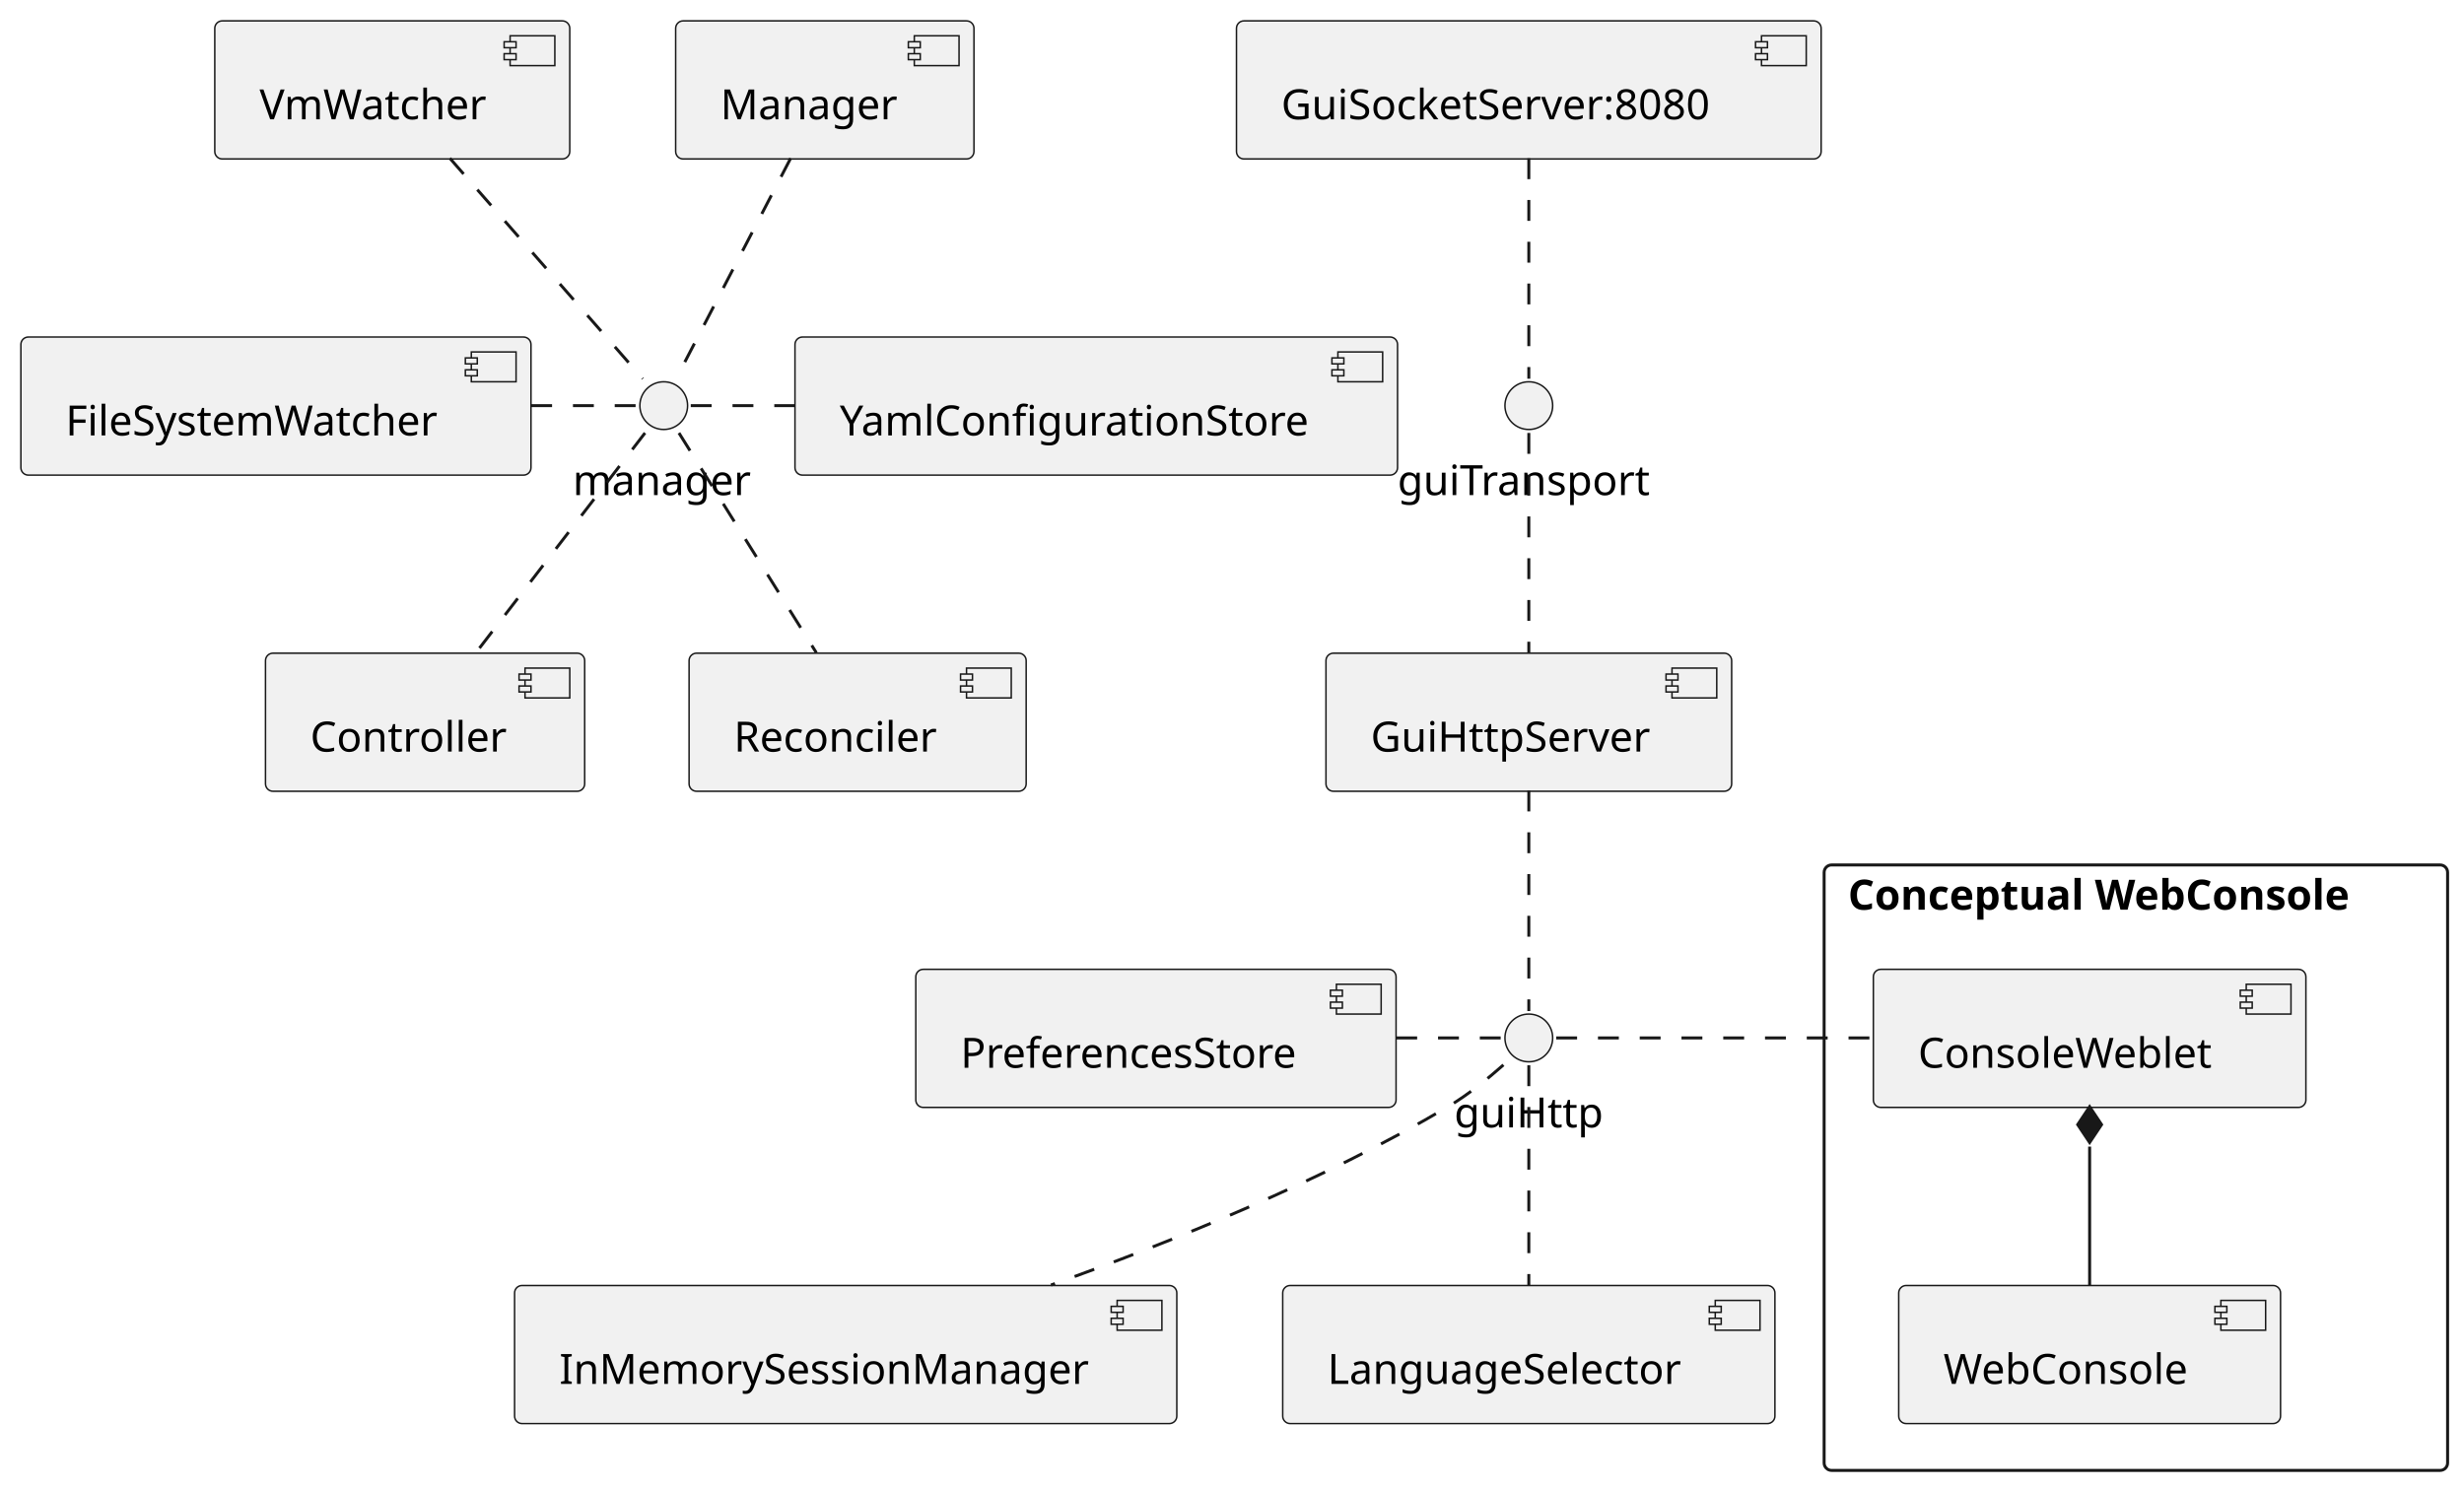
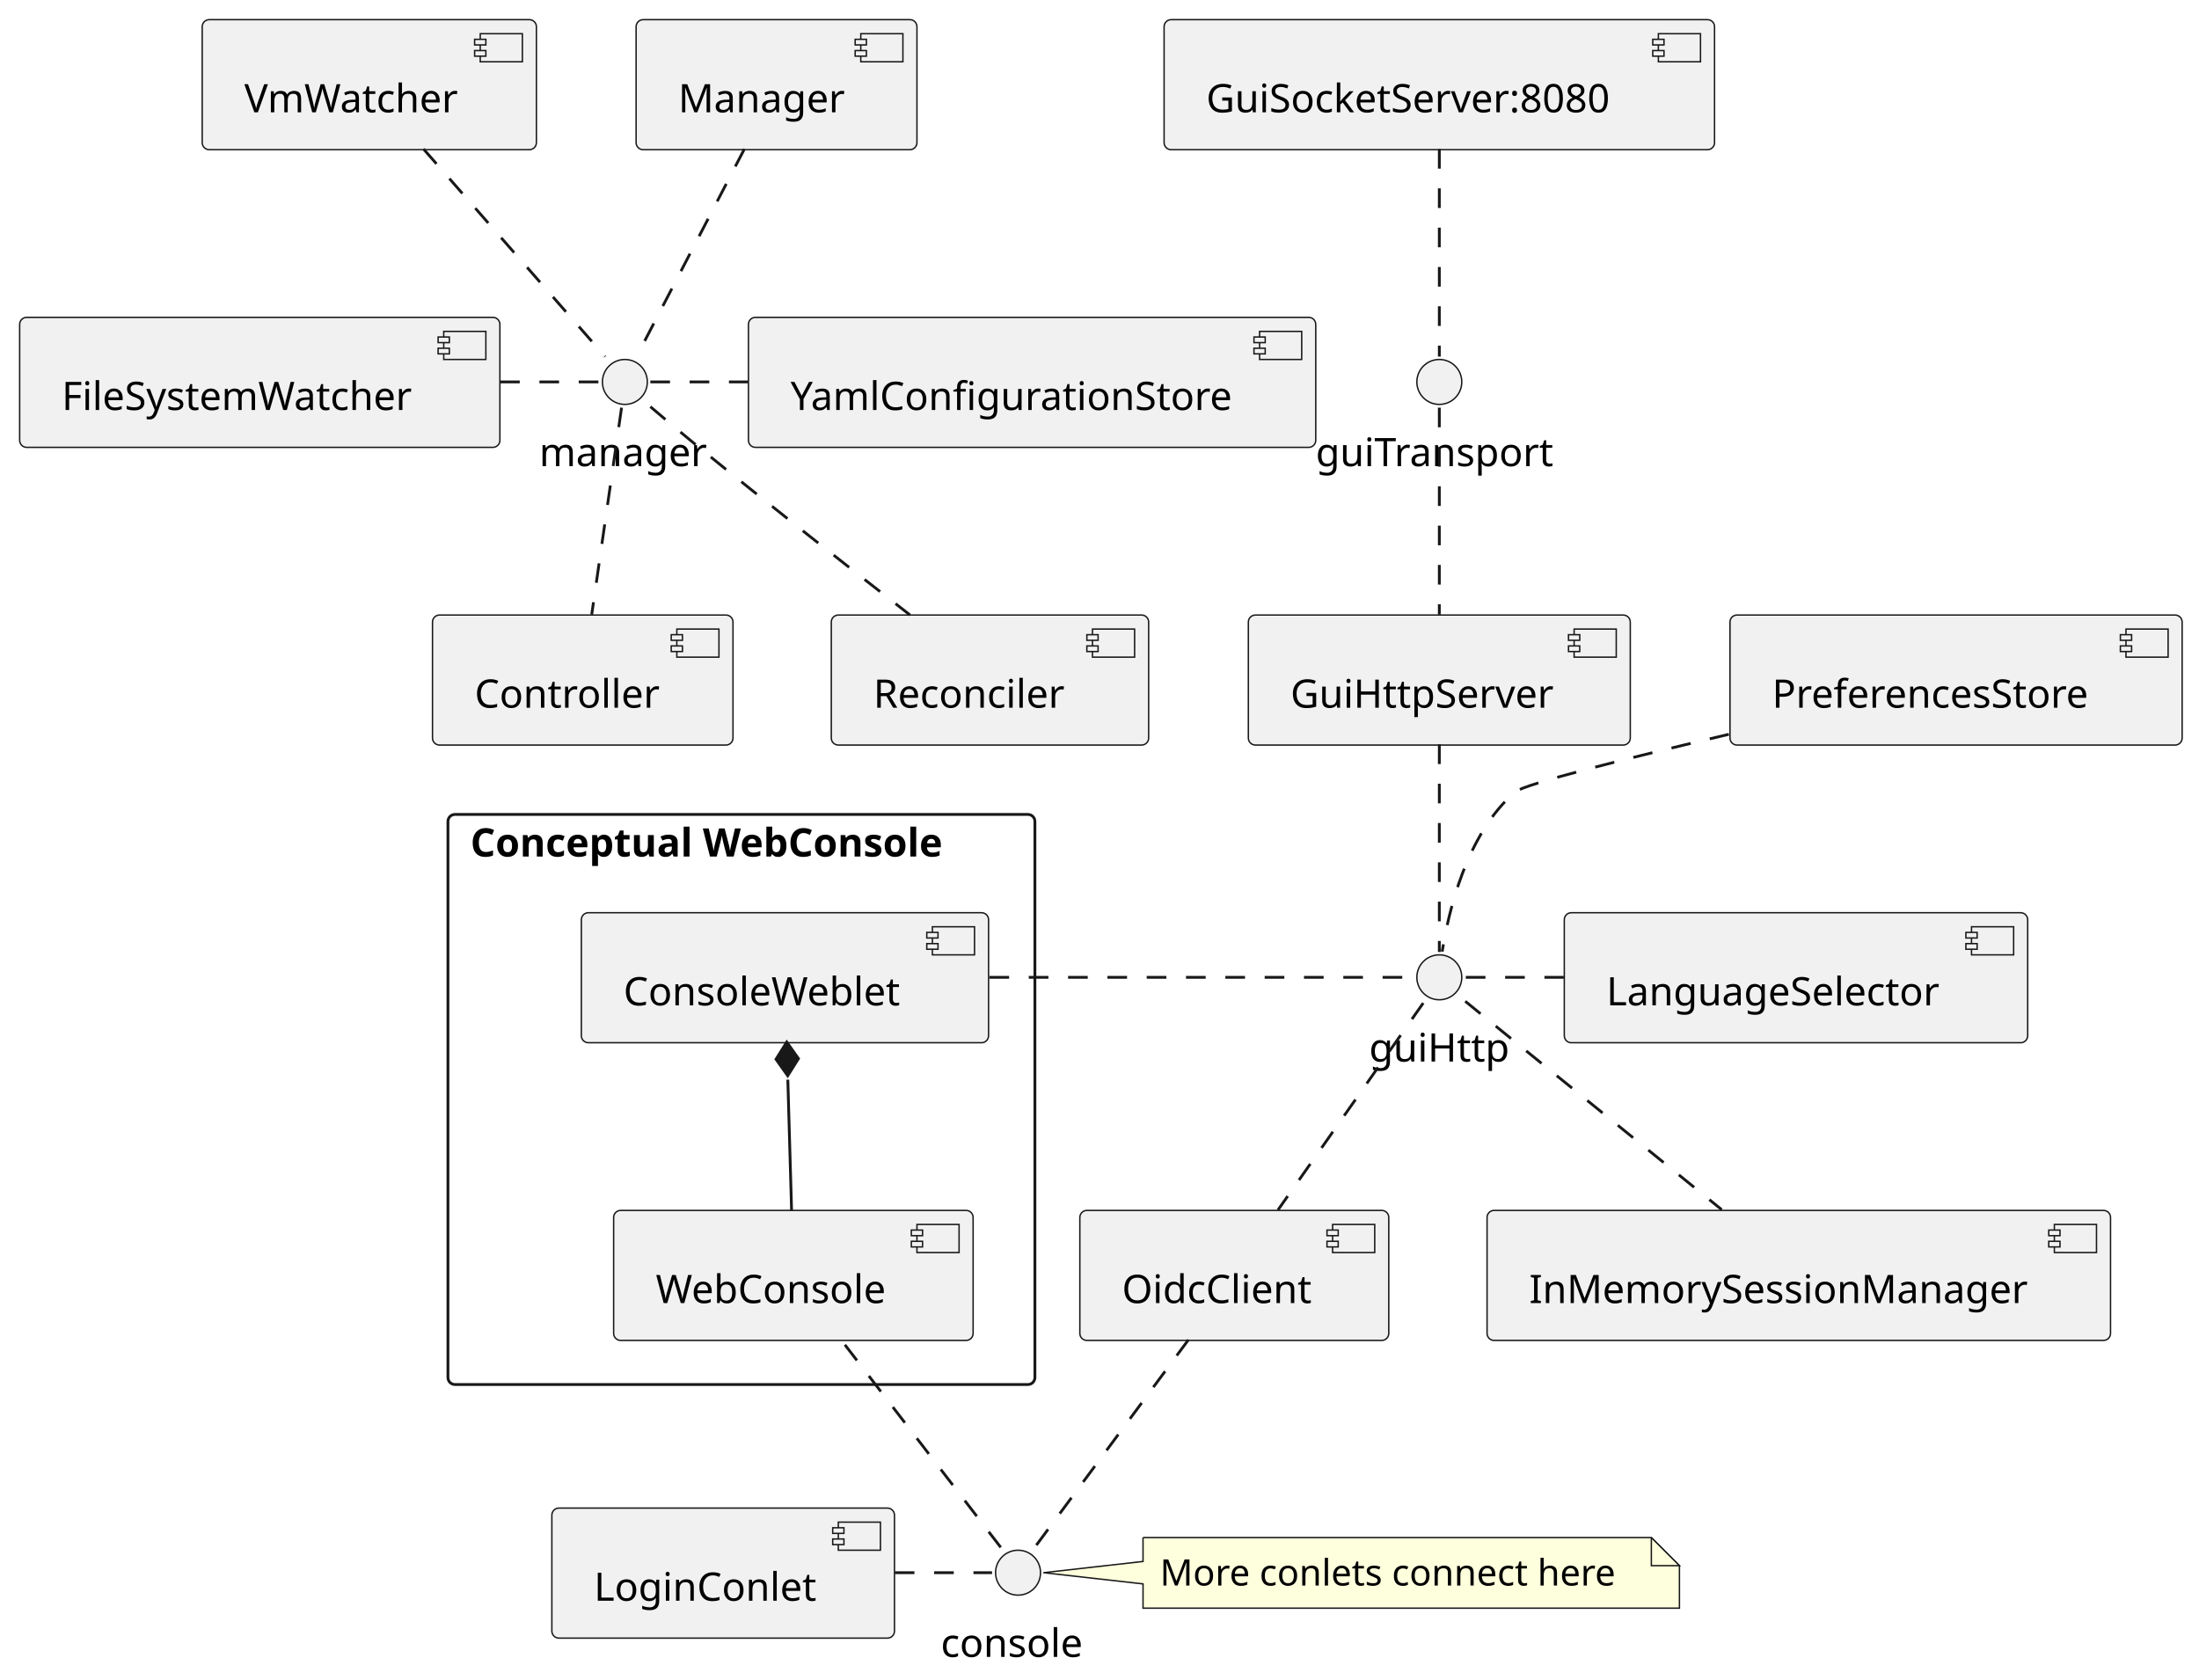
- <svg xmlns="http://www.w3.org/2000/svg" contentStyleType="text/css" height="499px" preserveAspectRatio="none" style="width:826px;height:499px;background:#FFFFFF;" version="1.1" viewBox="0 0 826 499" width="826px" zoomAndPan="magnify">
+ <svg xmlns="http://www.w3.org/2000/svg" contentStyleType="text/css" height="598px" preserveAspectRatio="none" style="width:783px;height:598px;background:#FFFFFF;" version="1.1" viewBox="0 0 783 598" width="783px" zoomAndPan="magnify">
  <defs />
  <g>
    <g id="cluster_Conceptual WebConsole">
-       <rect fill="none" height="203" rx="2.5" ry="2.5" style="stroke:#181818;stroke-width:1.0;" width="209" x="611.5" y="290" />
-       <text fill="#000000" font-family="sans-serif" font-size="14" font-weight="bold" lengthAdjust="spacing" textLength="193" x="619.5" y="304.995">Conceptual WebConsole</text>
+       <rect fill="none" height="203" rx="2.5" ry="2.5" style="stroke:#181818;stroke-width:1.0;" width="209" x="159.5" y="290" />
+       <text fill="#000000" font-family="sans-serif" font-size="14" font-weight="bold" lengthAdjust="spacing" textLength="193" x="167.5" y="304.995">Conceptual WebConsole</text>
    </g>
    <g id="elem_ConsoleWeblet">
-       <rect fill="#F1F1F1" height="46.297" rx="2.5" ry="2.5" style="stroke:#181818;stroke-width:0.5;" width="145" x="628" y="325" />
-       <rect fill="#F1F1F1" height="10" style="stroke:#181818;stroke-width:0.5;" width="15" x="753" y="330" />
-       <rect fill="#F1F1F1" height="2" style="stroke:#181818;stroke-width:0.5;" width="4" x="751" y="332" />
-       <rect fill="#F1F1F1" height="2" style="stroke:#181818;stroke-width:0.5;" width="4" x="751" y="336" />
-       <text fill="#000000" font-family="sans-serif" font-size="14" lengthAdjust="spacing" textLength="105" x="643" y="357.995">ConsoleWeblet</text>
+       <rect fill="#F1F1F1" height="46.297" rx="2.5" ry="2.5" style="stroke:#181818;stroke-width:0.5;" width="145" x="207" y="325" />
+       <rect fill="#F1F1F1" height="10" style="stroke:#181818;stroke-width:0.5;" width="15" x="332" y="330" />
+       <rect fill="#F1F1F1" height="2" style="stroke:#181818;stroke-width:0.5;" width="4" x="330" y="332" />
+       <rect fill="#F1F1F1" height="2" style="stroke:#181818;stroke-width:0.5;" width="4" x="330" y="336" />
+       <text fill="#000000" font-family="sans-serif" font-size="14" lengthAdjust="spacing" textLength="105" x="222" y="357.995">ConsoleWeblet</text>
    </g>
    <g id="elem_WebConsole">
-       <rect fill="#F1F1F1" height="46.297" rx="2.5" ry="2.5" style="stroke:#181818;stroke-width:0.5;" width="128" x="636.5" y="431" />
-       <rect fill="#F1F1F1" height="10" style="stroke:#181818;stroke-width:0.5;" width="15" x="744.5" y="436" />
-       <rect fill="#F1F1F1" height="2" style="stroke:#181818;stroke-width:0.5;" width="4" x="742.5" y="438" />
-       <rect fill="#F1F1F1" height="2" style="stroke:#181818;stroke-width:0.5;" width="4" x="742.5" y="442" />
-       <text fill="#000000" font-family="sans-serif" font-size="14" lengthAdjust="spacing" textLength="88" x="651.5" y="463.995">WebConsole</text>
+       <rect fill="#F1F1F1" height="46.297" rx="2.5" ry="2.5" style="stroke:#181818;stroke-width:0.5;" width="128" x="218.5" y="431" />
+       <rect fill="#F1F1F1" height="10" style="stroke:#181818;stroke-width:0.5;" width="15" x="326.5" y="436" />
+       <rect fill="#F1F1F1" height="2" style="stroke:#181818;stroke-width:0.5;" width="4" x="324.5" y="438" />
+       <rect fill="#F1F1F1" height="2" style="stroke:#181818;stroke-width:0.5;" width="4" x="324.5" y="442" />
+       <text fill="#000000" font-family="sans-serif" font-size="14" lengthAdjust="spacing" textLength="88" x="233.5" y="463.995">WebConsole</text>
    </g>
    <g id="elem_mgr">
      <ellipse cx="222.5" cy="136" fill="#F1F1F1" rx="8" ry="8" style="stroke:#181818;stroke-width:0.5;" />
      <text fill="#000000" font-family="sans-serif" font-size="14" lengthAdjust="spacing" textLength="61" x="192" y="165.995">manager</text>
    </g>
    <g id="elem_FileSystemWatcher">
      <rect fill="#F1F1F1" height="46.297" rx="2.5" ry="2.5" style="stroke:#181818;stroke-width:0.5;" width="171" x="7" y="113" />
      <rect fill="#F1F1F1" height="10" style="stroke:#181818;stroke-width:0.5;" width="15" x="158" y="118" />
      <rect fill="#F1F1F1" height="2" style="stroke:#181818;stroke-width:0.5;" width="4" x="156" y="120" />
      <rect fill="#F1F1F1" height="2" style="stroke:#181818;stroke-width:0.5;" width="4" x="156" y="124" />
      <text fill="#000000" font-family="sans-serif" font-size="14" lengthAdjust="spacing" textLength="131" x="22" y="145.995">FileSystemWatcher</text>
    </g>
    <g id="elem_YamlConfigurationStore">
      <rect fill="#F1F1F1" height="46.297" rx="2.5" ry="2.5" style="stroke:#181818;stroke-width:0.5;" width="202" x="266.5" y="113" />
      <rect fill="#F1F1F1" height="10" style="stroke:#181818;stroke-width:0.5;" width="15" x="448.5" y="118" />
      <rect fill="#F1F1F1" height="2" style="stroke:#181818;stroke-width:0.5;" width="4" x="446.5" y="120" />
      <rect fill="#F1F1F1" height="2" style="stroke:#181818;stroke-width:0.5;" width="4" x="446.5" y="124" />
      <text fill="#000000" font-family="sans-serif" font-size="14" lengthAdjust="spacing" textLength="162" x="281.5" y="145.995">YamlConfigurationStore</text>
    </g>
    <g id="elem_Controller">
-       <rect fill="#F1F1F1" height="46.297" rx="2.5" ry="2.5" style="stroke:#181818;stroke-width:0.5;" width="107" x="89" y="219" />
-       <rect fill="#F1F1F1" height="10" style="stroke:#181818;stroke-width:0.5;" width="15" x="176" y="224" />
-       <rect fill="#F1F1F1" height="2" style="stroke:#181818;stroke-width:0.5;" width="4" x="174" y="226" />
-       <rect fill="#F1F1F1" height="2" style="stroke:#181818;stroke-width:0.5;" width="4" x="174" y="230" />
-       <text fill="#000000" font-family="sans-serif" font-size="14" lengthAdjust="spacing" textLength="67" x="104" y="251.995">Controller</text>
+       <rect fill="#F1F1F1" height="46.297" rx="2.5" ry="2.5" style="stroke:#181818;stroke-width:0.5;" width="107" x="154" y="219" />
+       <rect fill="#F1F1F1" height="10" style="stroke:#181818;stroke-width:0.5;" width="15" x="241" y="224" />
+       <rect fill="#F1F1F1" height="2" style="stroke:#181818;stroke-width:0.5;" width="4" x="239" y="226" />
+       <rect fill="#F1F1F1" height="2" style="stroke:#181818;stroke-width:0.5;" width="4" x="239" y="230" />
+       <text fill="#000000" font-family="sans-serif" font-size="14" lengthAdjust="spacing" textLength="67" x="169" y="251.995">Controller</text>
    </g>
    <g id="elem_Manager">
      <rect fill="#F1F1F1" height="46.297" rx="2.5" ry="2.5" style="stroke:#181818;stroke-width:0.5;" width="100" x="226.5" y="7" />
      <rect fill="#F1F1F1" height="10" style="stroke:#181818;stroke-width:0.5;" width="15" x="306.5" y="12" />
      <rect fill="#F1F1F1" height="2" style="stroke:#181818;stroke-width:0.5;" width="4" x="304.5" y="14" />
      <rect fill="#F1F1F1" height="2" style="stroke:#181818;stroke-width:0.5;" width="4" x="304.5" y="18" />
      <text fill="#000000" font-family="sans-serif" font-size="14" lengthAdjust="spacing" textLength="60" x="241.5" y="39.995">Manager</text>
    </g>
    <g id="elem_VmWatcher">
      <rect fill="#F1F1F1" height="46.297" rx="2.5" ry="2.5" style="stroke:#181818;stroke-width:0.5;" width="119" x="72" y="7" />
      <rect fill="#F1F1F1" height="10" style="stroke:#181818;stroke-width:0.5;" width="15" x="171" y="12" />
      <rect fill="#F1F1F1" height="2" style="stroke:#181818;stroke-width:0.5;" width="4" x="169" y="14" />
      <rect fill="#F1F1F1" height="2" style="stroke:#181818;stroke-width:0.5;" width="4" x="169" y="18" />
      <text fill="#000000" font-family="sans-serif" font-size="14" lengthAdjust="spacing" textLength="79" x="87" y="39.995">VmWatcher</text>
    </g>
    <g id="elem_Reconciler">
-       <rect fill="#F1F1F1" height="46.297" rx="2.5" ry="2.5" style="stroke:#181818;stroke-width:0.5;" width="113" x="231" y="219" />
-       <rect fill="#F1F1F1" height="10" style="stroke:#181818;stroke-width:0.5;" width="15" x="324" y="224" />
-       <rect fill="#F1F1F1" height="2" style="stroke:#181818;stroke-width:0.5;" width="4" x="322" y="226" />
-       <rect fill="#F1F1F1" height="2" style="stroke:#181818;stroke-width:0.5;" width="4" x="322" y="230" />
-       <text fill="#000000" font-family="sans-serif" font-size="14" lengthAdjust="spacing" textLength="73" x="246" y="251.995">Reconciler</text>
+       <rect fill="#F1F1F1" height="46.297" rx="2.5" ry="2.5" style="stroke:#181818;stroke-width:0.5;" width="113" x="296" y="219" />
+       <rect fill="#F1F1F1" height="10" style="stroke:#181818;stroke-width:0.5;" width="15" x="389" y="224" />
+       <rect fill="#F1F1F1" height="2" style="stroke:#181818;stroke-width:0.5;" width="4" x="387" y="226" />
+       <rect fill="#F1F1F1" height="2" style="stroke:#181818;stroke-width:0.5;" width="4" x="387" y="230" />
+       <text fill="#000000" font-family="sans-serif" font-size="14" lengthAdjust="spacing" textLength="73" x="311" y="251.995">Reconciler</text>
    </g>
    <g id="elem_hT">
      <ellipse cx="512.5" cy="136" fill="#F1F1F1" rx="8" ry="8" style="stroke:#181818;stroke-width:0.5;" />
      <text fill="#000000" font-family="sans-serif" font-size="14" lengthAdjust="spacing" textLength="88" x="468.5" y="165.995">guiTransport</text>
    </g>
    <g id="elem_GuiSocketServer:8080">
      <rect fill="#F1F1F1" height="46.297" rx="2.5" ry="2.5" style="stroke:#181818;stroke-width:0.5;" width="196" x="414.5" y="7" />
      <rect fill="#F1F1F1" height="10" style="stroke:#181818;stroke-width:0.5;" width="15" x="590.5" y="12" />
      <rect fill="#F1F1F1" height="2" style="stroke:#181818;stroke-width:0.5;" width="4" x="588.5" y="14" />
      <rect fill="#F1F1F1" height="2" style="stroke:#181818;stroke-width:0.5;" width="4" x="588.5" y="18" />
      <text fill="#000000" font-family="sans-serif" font-size="14" lengthAdjust="spacing" textLength="156" x="429.5" y="39.995">GuiSocketServer:8080</text>
    </g>
    <g id="elem_GuiHttpServer">
      <rect fill="#F1F1F1" height="46.297" rx="2.5" ry="2.5" style="stroke:#181818;stroke-width:0.5;" width="136" x="444.5" y="219" />
      <rect fill="#F1F1F1" height="10" style="stroke:#181818;stroke-width:0.5;" width="15" x="560.5" y="224" />
      <rect fill="#F1F1F1" height="2" style="stroke:#181818;stroke-width:0.5;" width="4" x="558.5" y="226" />
      <rect fill="#F1F1F1" height="2" style="stroke:#181818;stroke-width:0.5;" width="4" x="558.5" y="230" />
      <text fill="#000000" font-family="sans-serif" font-size="14" lengthAdjust="spacing" textLength="96" x="459.5" y="251.995">GuiHttpServer</text>
    </g>
    <g id="elem_http">
      <ellipse cx="512.5" cy="348" fill="#F1F1F1" rx="8" ry="8" style="stroke:#181818;stroke-width:0.5;" />
      <text fill="#000000" font-family="sans-serif" font-size="14" lengthAdjust="spacing" textLength="50" x="487.5" y="377.995">guiHttp</text>
    </g>
    <g id="elem_PreferencesStore">
-       <rect fill="#F1F1F1" height="46.297" rx="2.5" ry="2.5" style="stroke:#181818;stroke-width:0.5;" width="161" x="307" y="325" />
-       <rect fill="#F1F1F1" height="10" style="stroke:#181818;stroke-width:0.5;" width="15" x="448" y="330" />
-       <rect fill="#F1F1F1" height="2" style="stroke:#181818;stroke-width:0.5;" width="4" x="446" y="332" />
-       <rect fill="#F1F1F1" height="2" style="stroke:#181818;stroke-width:0.5;" width="4" x="446" y="336" />
-       <text fill="#000000" font-family="sans-serif" font-size="14" lengthAdjust="spacing" textLength="121" x="322" y="357.995">PreferencesStore</text>
+       <rect fill="#F1F1F1" height="46.297" rx="2.5" ry="2.5" style="stroke:#181818;stroke-width:0.5;" width="161" x="616" y="219" />
+       <rect fill="#F1F1F1" height="10" style="stroke:#181818;stroke-width:0.5;" width="15" x="757" y="224" />
+       <rect fill="#F1F1F1" height="2" style="stroke:#181818;stroke-width:0.5;" width="4" x="755" y="226" />
+       <rect fill="#F1F1F1" height="2" style="stroke:#181818;stroke-width:0.5;" width="4" x="755" y="230" />
+       <text fill="#000000" font-family="sans-serif" font-size="14" lengthAdjust="spacing" textLength="121" x="631" y="251.995">PreferencesStore</text>
+     </g>
+     <g id="elem_OidcClient">
+       <rect fill="#F1F1F1" height="46.297" rx="2.5" ry="2.5" style="stroke:#181818;stroke-width:0.5;" width="110" x="384.5" y="431" />
+       <rect fill="#F1F1F1" height="10" style="stroke:#181818;stroke-width:0.5;" width="15" x="474.5" y="436" />
+       <rect fill="#F1F1F1" height="2" style="stroke:#181818;stroke-width:0.5;" width="4" x="472.5" y="438" />
+       <rect fill="#F1F1F1" height="2" style="stroke:#181818;stroke-width:0.5;" width="4" x="472.5" y="442" />
+       <text fill="#000000" font-family="sans-serif" font-size="14" lengthAdjust="spacing" textLength="70" x="399.5" y="463.995">OidcClient</text>
+     </g>
+     <g id="elem_LanguageSelector">
+       <rect fill="#F1F1F1" height="46.297" rx="2.5" ry="2.5" style="stroke:#181818;stroke-width:0.5;" width="165" x="557" y="325" />
+       <rect fill="#F1F1F1" height="10" style="stroke:#181818;stroke-width:0.5;" width="15" x="702" y="330" />
+       <rect fill="#F1F1F1" height="2" style="stroke:#181818;stroke-width:0.5;" width="4" x="700" y="332" />
+       <rect fill="#F1F1F1" height="2" style="stroke:#181818;stroke-width:0.5;" width="4" x="700" y="336" />
+       <text fill="#000000" font-family="sans-serif" font-size="14" lengthAdjust="spacing" textLength="125" x="572" y="357.995">LanguageSelector</text>
    </g>
    <g id="elem_InMemorySessionManager">
-       <rect fill="#F1F1F1" height="46.297" rx="2.5" ry="2.5" style="stroke:#181818;stroke-width:0.5;" width="222" x="172.5" y="431" />
-       <rect fill="#F1F1F1" height="10" style="stroke:#181818;stroke-width:0.5;" width="15" x="374.5" y="436" />
-       <rect fill="#F1F1F1" height="2" style="stroke:#181818;stroke-width:0.5;" width="4" x="372.5" y="438" />
-       <rect fill="#F1F1F1" height="2" style="stroke:#181818;stroke-width:0.5;" width="4" x="372.5" y="442" />
-       <text fill="#000000" font-family="sans-serif" font-size="14" lengthAdjust="spacing" textLength="182" x="187.5" y="463.995">InMemorySessionManager</text>
+       <rect fill="#F1F1F1" height="46.297" rx="2.5" ry="2.5" style="stroke:#181818;stroke-width:0.5;" width="222" x="529.5" y="431" />
+       <rect fill="#F1F1F1" height="10" style="stroke:#181818;stroke-width:0.5;" width="15" x="731.5" y="436" />
+       <rect fill="#F1F1F1" height="2" style="stroke:#181818;stroke-width:0.5;" width="4" x="729.5" y="438" />
+       <rect fill="#F1F1F1" height="2" style="stroke:#181818;stroke-width:0.5;" width="4" x="729.5" y="442" />
+       <text fill="#000000" font-family="sans-serif" font-size="14" lengthAdjust="spacing" textLength="182" x="544.5" y="463.995">InMemorySessionManager</text>
    </g>
-     <g id="elem_LanguageSelector">
-       <rect fill="#F1F1F1" height="46.297" rx="2.5" ry="2.5" style="stroke:#181818;stroke-width:0.5;" width="165" x="430" y="431" />
-       <rect fill="#F1F1F1" height="10" style="stroke:#181818;stroke-width:0.5;" width="15" x="575" y="436" />
-       <rect fill="#F1F1F1" height="2" style="stroke:#181818;stroke-width:0.5;" width="4" x="573" y="438" />
-       <rect fill="#F1F1F1" height="2" style="stroke:#181818;stroke-width:0.5;" width="4" x="573" y="442" />
-       <text fill="#000000" font-family="sans-serif" font-size="14" lengthAdjust="spacing" textLength="125" x="445" y="463.995">LanguageSelector</text>
+     <g id="elem_console">
+       <ellipse cx="362.5" cy="560" fill="#F1F1F1" rx="8" ry="8" style="stroke:#181818;stroke-width:0.5;" />
+       <text fill="#000000" font-family="sans-serif" font-size="14" lengthAdjust="spacing" textLength="55" x="335" y="589.995">console</text>
+     </g>
+     <g id="elem_LoginConlet">
+       <rect fill="#F1F1F1" height="46.297" rx="2.5" ry="2.5" style="stroke:#181818;stroke-width:0.5;" width="122" x="196.5" y="537" />
+       <rect fill="#F1F1F1" height="10" style="stroke:#181818;stroke-width:0.5;" width="15" x="298.5" y="542" />
+       <rect fill="#F1F1F1" height="2" style="stroke:#181818;stroke-width:0.5;" width="4" x="296.5" y="544" />
+       <rect fill="#F1F1F1" height="2" style="stroke:#181818;stroke-width:0.5;" width="4" x="296.5" y="548" />
+       <text fill="#000000" font-family="sans-serif" font-size="14" lengthAdjust="spacing" textLength="82" x="211.5" y="569.995">LoginConlet</text>
+     </g>
+     <g id="elem_GMN50">
+       <path d="M407,547.5 L407,556 L371.52,560 L407,564 L407,572.633 A0,0 0 0 0 407,572.633 L598,572.633 A0,0 0 0 0 598,572.633 L598,557.5 L588,547.5 L407,547.5 A0,0 0 0 0 407,547.5 " fill="#FEFFDD" style="stroke:#181818;stroke-width:0.5;" />
+       <path d="M588,547.5 L588,557.5 L598,557.5 L588,547.5 " fill="#FEFFDD" style="stroke:#181818;stroke-width:0.5;" />
+       <text fill="#000000" font-family="sans-serif" font-size="13" lengthAdjust="spacing" textLength="170" x="413" y="564.567">More conlets connect here</text>
    </g>
    <g id="link_FileSystemWatcher_mgr">
      <path d="M178.07,136 C189.87,136 201.67,136 213.47,136 " fill="none" id="FileSystemWatcher-mgr" style="stroke:#181818;stroke-width:1.0;stroke-dasharray:7.0,7.0;" />
    </g>
    <g id="link_mgr_YamlConfigurationStore">
      <path d="M231.56,136 C243.16,136 254.75,136 266.34,136 " fill="none" id="mgr-YamlConfigurationStore" style="stroke:#181818;stroke-width:1.0;stroke-dasharray:7.0,7.0;" />
    </g>
    <g id="link_mgr_Controller">
-       <path d="M216.22,145.16 C204.14,160.87 177.28,195.78 159.54,218.85 " fill="none" id="mgr-Controller" style="stroke:#181818;stroke-width:1.0;stroke-dasharray:7.0,7.0;" />
+       <path d="M221.32,145.16 C219.06,160.87 214.02,195.78 210.69,218.85 " fill="none" id="mgr-Controller" style="stroke:#181818;stroke-width:1.0;stroke-dasharray:7.0,7.0;" />
    </g>
    <g id="link_Manager_mgr">
      <path d="M265.05,53.06 C253.04,76.19 234.8,111.32 226.66,126.98 " fill="none" id="Manager-mgr" style="stroke:#181818;stroke-width:1.0;stroke-dasharray:7.0,7.0;" />
    </g>
    <g id="link_VmWatcher_mgr">
      <path d="M150.8,53.06 C171.04,76.19 201.78,111.32 215.48,126.98 " fill="none" id="VmWatcher-mgr" style="stroke:#181818;stroke-width:1.0;stroke-dasharray:7.0,7.0;" />
    </g>
    <g id="link_mgr_Reconciler">
-       <path d="M227.6,145.16 C237.42,160.87 259.24,195.78 273.66,218.85 " fill="none" id="mgr-Reconciler" style="stroke:#181818;stroke-width:1.0;stroke-dasharray:7.0,7.0;" />
+       <path d="M231.58,144.82 C236.54,149.05 242.82,154.36 248.5,159 C273.79,179.66 303.02,202.63 324.04,218.99 " fill="none" id="mgr-Reconciler" style="stroke:#181818;stroke-width:1.0;stroke-dasharray:7.0,7.0;" />
    </g>
    <g id="link_GuiSocketServer:8080_hT">
      <path d="M512.5,53.06 C512.5,76.19 512.5,111.32 512.5,126.98 " fill="none" id="GuiSocketServer:8080-hT" style="stroke:#181818;stroke-width:1.0;stroke-dasharray:7.0,7.0;" />
    </g>
    <g id="link_hT_GuiHttpServer">
      <path d="M512.5,145.16 C512.5,160.87 512.5,195.78 512.5,218.85 " fill="none" id="hT-GuiHttpServer" style="stroke:#181818;stroke-width:1.0;stroke-dasharray:7.0,7.0;" />
    </g>
    <g id="link_GuiHttpServer_http">
      <path d="M512.5,265.06 C512.5,288.19 512.5,323.32 512.5,338.98 " fill="none" id="GuiHttpServer-http" style="stroke:#181818;stroke-width:1.0;stroke-dasharray:7.0,7.0;" />
    </g>
    <g id="link_PreferencesStore_http">
-       <path d="M468.07,348 C479.87,348 491.67,348 503.47,348 " fill="none" id="PreferencesStore-http" style="stroke:#181818;stroke-width:1.0;stroke-dasharray:7.0,7.0;" />
+       <path d="M615.6,261.47 C578.85,270.15 542.76,279.2 539.5,282 C522.08,296.98 515.69,325.01 513.52,338.85 " fill="none" id="PreferencesStore-http" style="stroke:#181818;stroke-width:1.0;stroke-dasharray:7.0,7.0;" />
+     </g>
+     <g id="link_http_OidcClient">
+       <path d="M506.77,357.16 C495.75,372.87 471.24,407.78 455.05,430.85 " fill="none" id="http-OidcClient" style="stroke:#181818;stroke-width:1.0;stroke-dasharray:7.0,7.0;" />
+     </g>
+     <g id="link_http_LanguageSelector">
+       <path d="M521.93,348 C533.56,348 545.2,348 556.83,348 " fill="none" id="http-LanguageSelector" style="stroke:#181818;stroke-width:1.0;stroke-dasharray:7.0,7.0;" />
    </g>
    <g id="link_http_InMemorySessionManager">
-       <path d="M503.99,357.04 C498.91,361.56 492.16,367.06 485.5,371 C443.49,395.88 392.53,416.51 352.3,430.85 " fill="none" id="http-InMemorySessionManager" style="stroke:#181818;stroke-width:1.0;stroke-dasharray:7.0,7.0;" />
+       <path d="M521.74,356.54 C526.96,360.79 533.59,366.19 539.5,371 C564.38,391.24 592.74,414.25 613.05,430.74 " fill="none" id="http-InMemorySessionManager" style="stroke:#181818;stroke-width:1.0;stroke-dasharray:7.0,7.0;" />
    </g>
-     <g id="link_http_LanguageSelector">
-       <path d="M512.5,357.16 C512.5,372.87 512.5,407.78 512.5,430.85 " fill="none" id="http-LanguageSelector" style="stroke:#181818;stroke-width:1.0;stroke-dasharray:7.0,7.0;" />
-     </g>
-     <g id="link_http_ConsoleWeblet">
-       <path d="M521.68,348 C557.07,348 592.46,348 627.85,348 " fill="none" id="http-ConsoleWeblet" style="stroke:#181818;stroke-width:1.0;stroke-dasharray:7.0,7.0;" />
+     <g id="link_ConsoleWeblet_http">
+       <path d="M352.31,348 C402.68,348 453.06,348 503.43,348 " fill="none" id="ConsoleWeblet-http" style="stroke:#181818;stroke-width:1.0;stroke-dasharray:7.0,7.0;" />
    </g>
    <g id="link_ConsoleWeblet_WebConsole">
-       <path d="M700.5,384.44 C700.5,399.87 700.5,417.47 700.5,430.98 " fill="none" id="ConsoleWeblet-backto-WebConsole" style="stroke:#181818;stroke-width:1.0;" />
-       <polygon fill="#181818" points="700.5,371.06,696.5,377.06,700.5,383.06,704.5,377.06,700.5,371.06" style="stroke:#181818;stroke-width:1.0;" />
+       <path d="M280.52,384.44 C280.97,399.87 281.48,417.47 281.86,430.98 " fill="none" id="ConsoleWeblet-backto-WebConsole" style="stroke:#181818;stroke-width:1.0;" />
+       <polygon fill="#181818" points="280.14,371.06,276.313,377.172,280.483,383.055,284.31,376.943,280.14,371.06" style="stroke:#181818;stroke-width:1.0;" />
+     </g>
+     <g id="link_console_WebConsole">
+       <path d="M356.33,550.98 C344.29,535.32 317.26,500.19 299.47,477.06 " fill="none" id="console-WebConsole" style="stroke:#181818;stroke-width:1.0;stroke-dasharray:7.0,7.0;" />
+     </g>
+     <g id="link_OidcClient_console">
+       <path d="M423.17,477.06 C406.04,500.19 380.03,535.32 368.44,550.98 " fill="none" id="OidcClient-console" style="stroke:#181818;stroke-width:1.0;stroke-dasharray:7.0,7.0;" />
+     </g>
+     <g id="link_LoginConlet_console">
+       <path d="M318.61,560 C330.16,560 341.7,560 353.24,560 " fill="none" id="LoginConlet-console" style="stroke:#181818;stroke-width:1.0;stroke-dasharray:7.0,7.0;" />
    </g>
  </g>
</svg>
